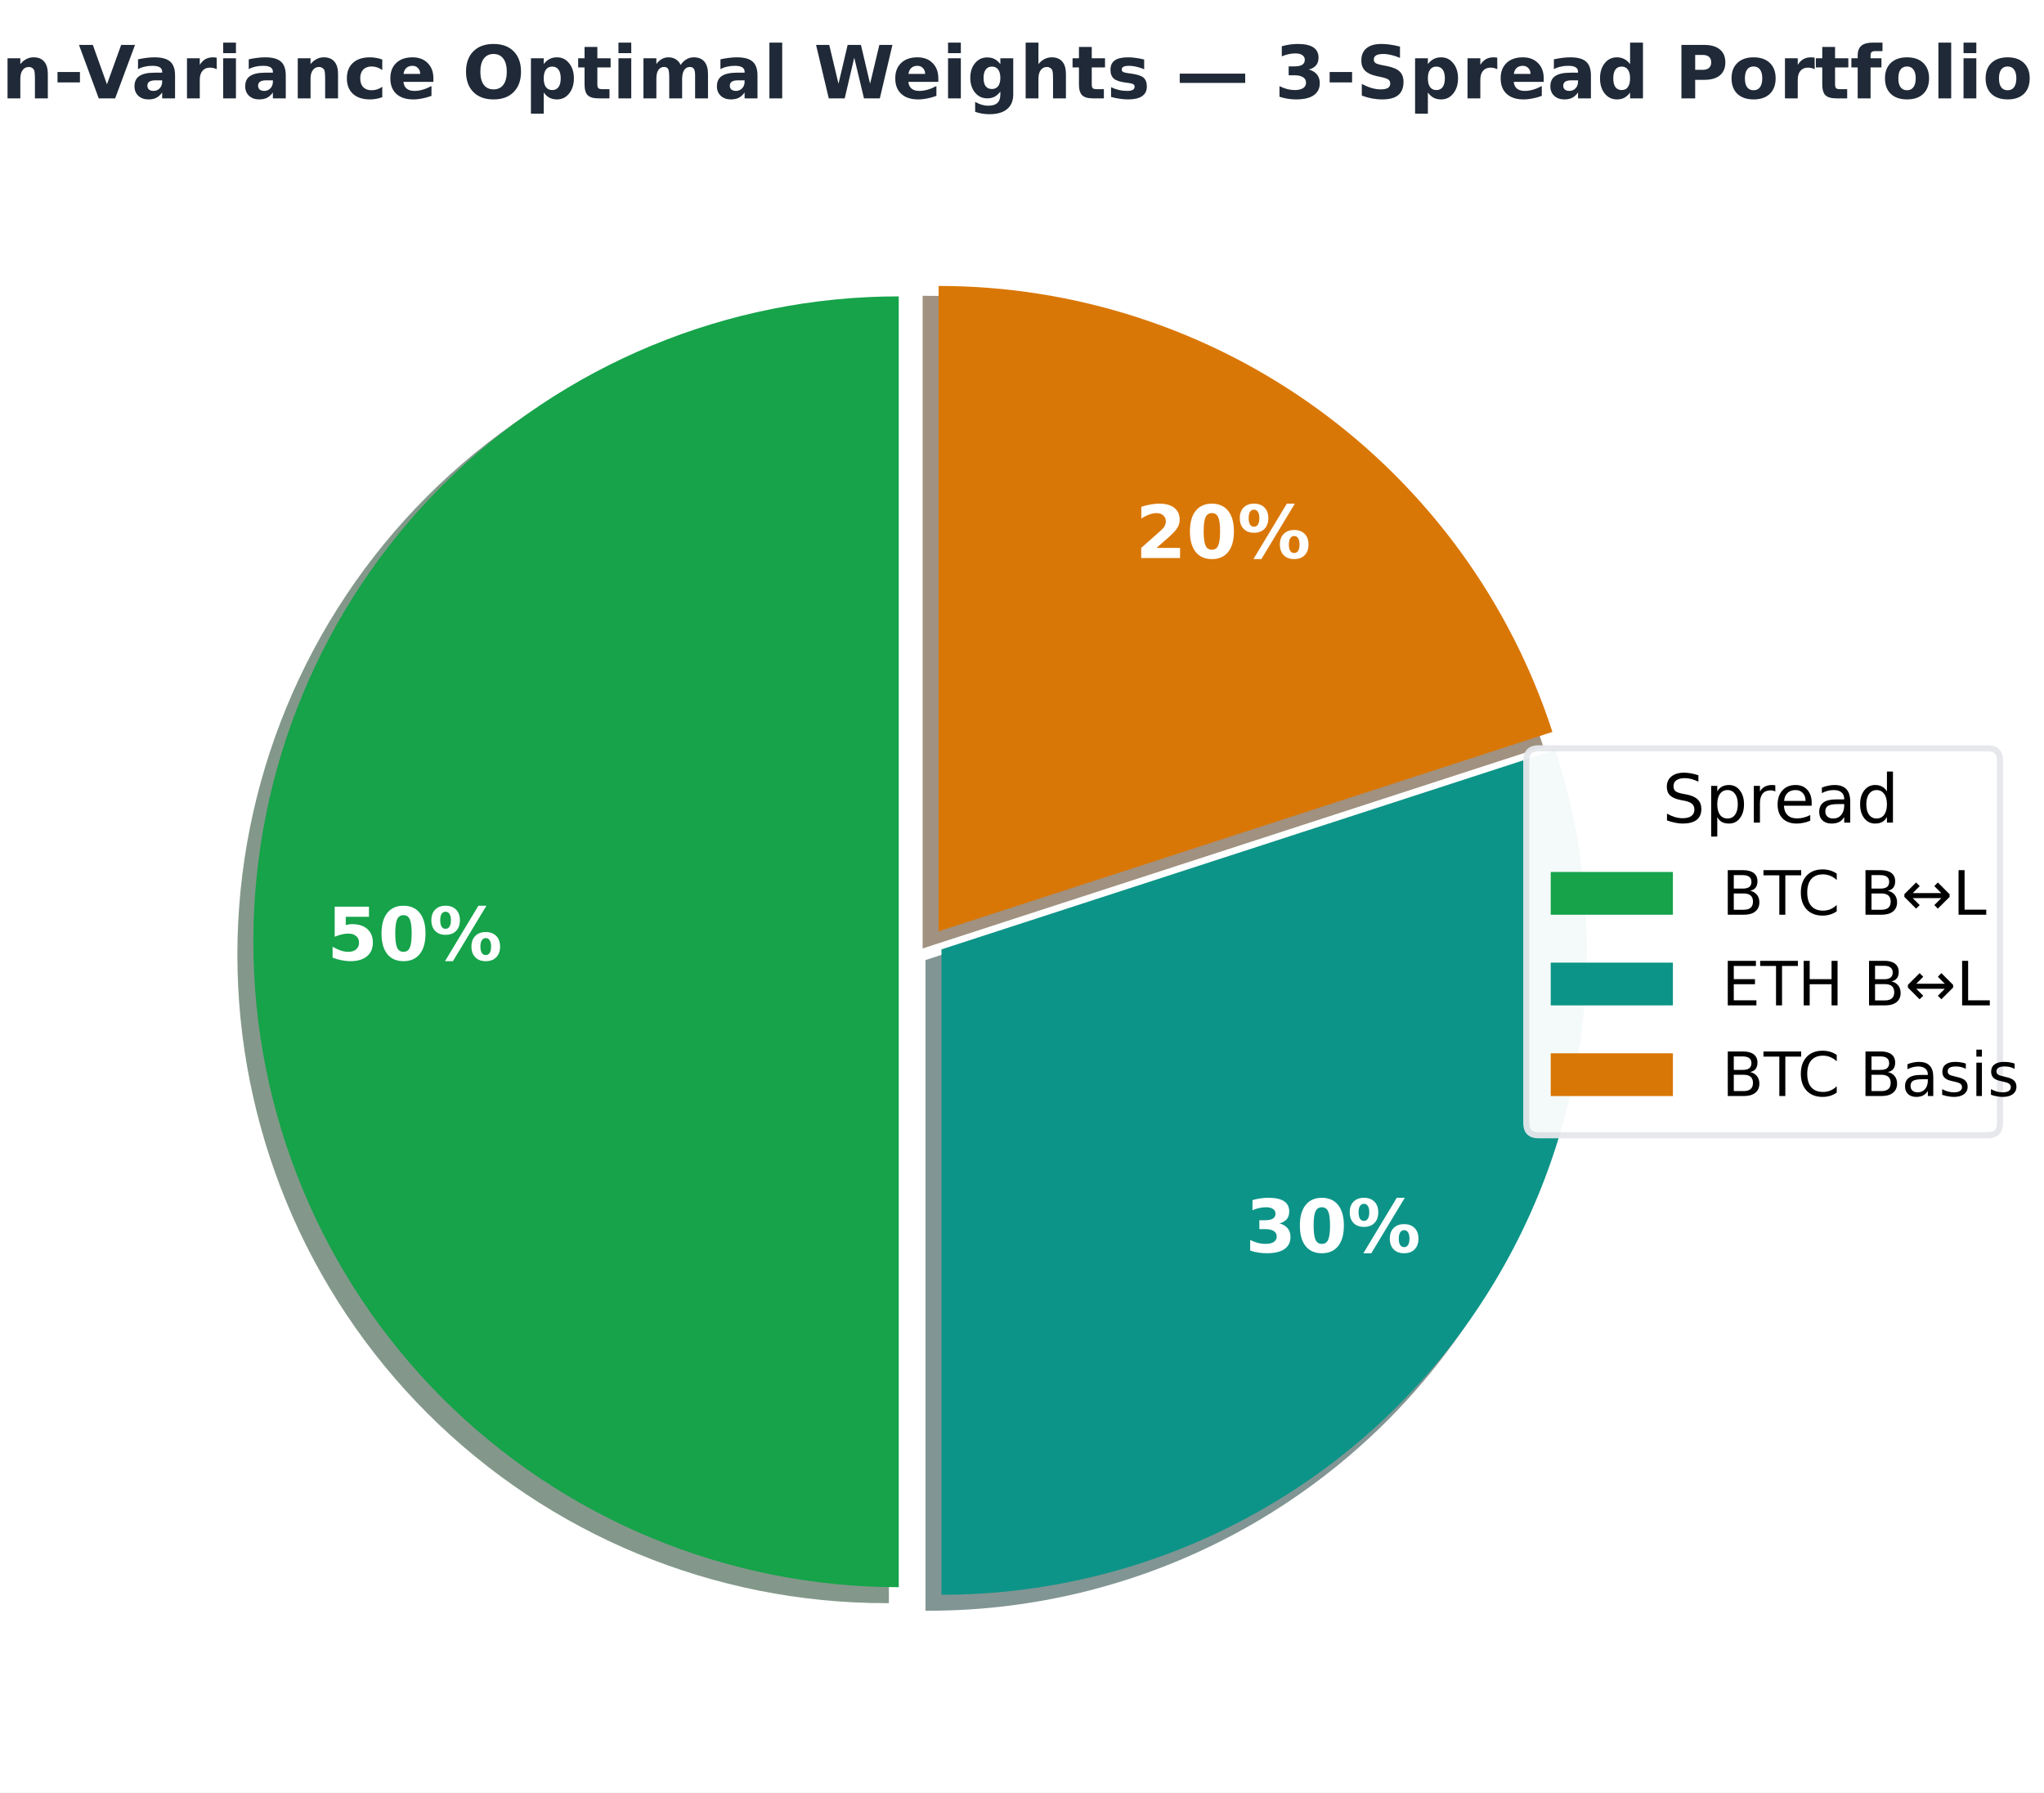
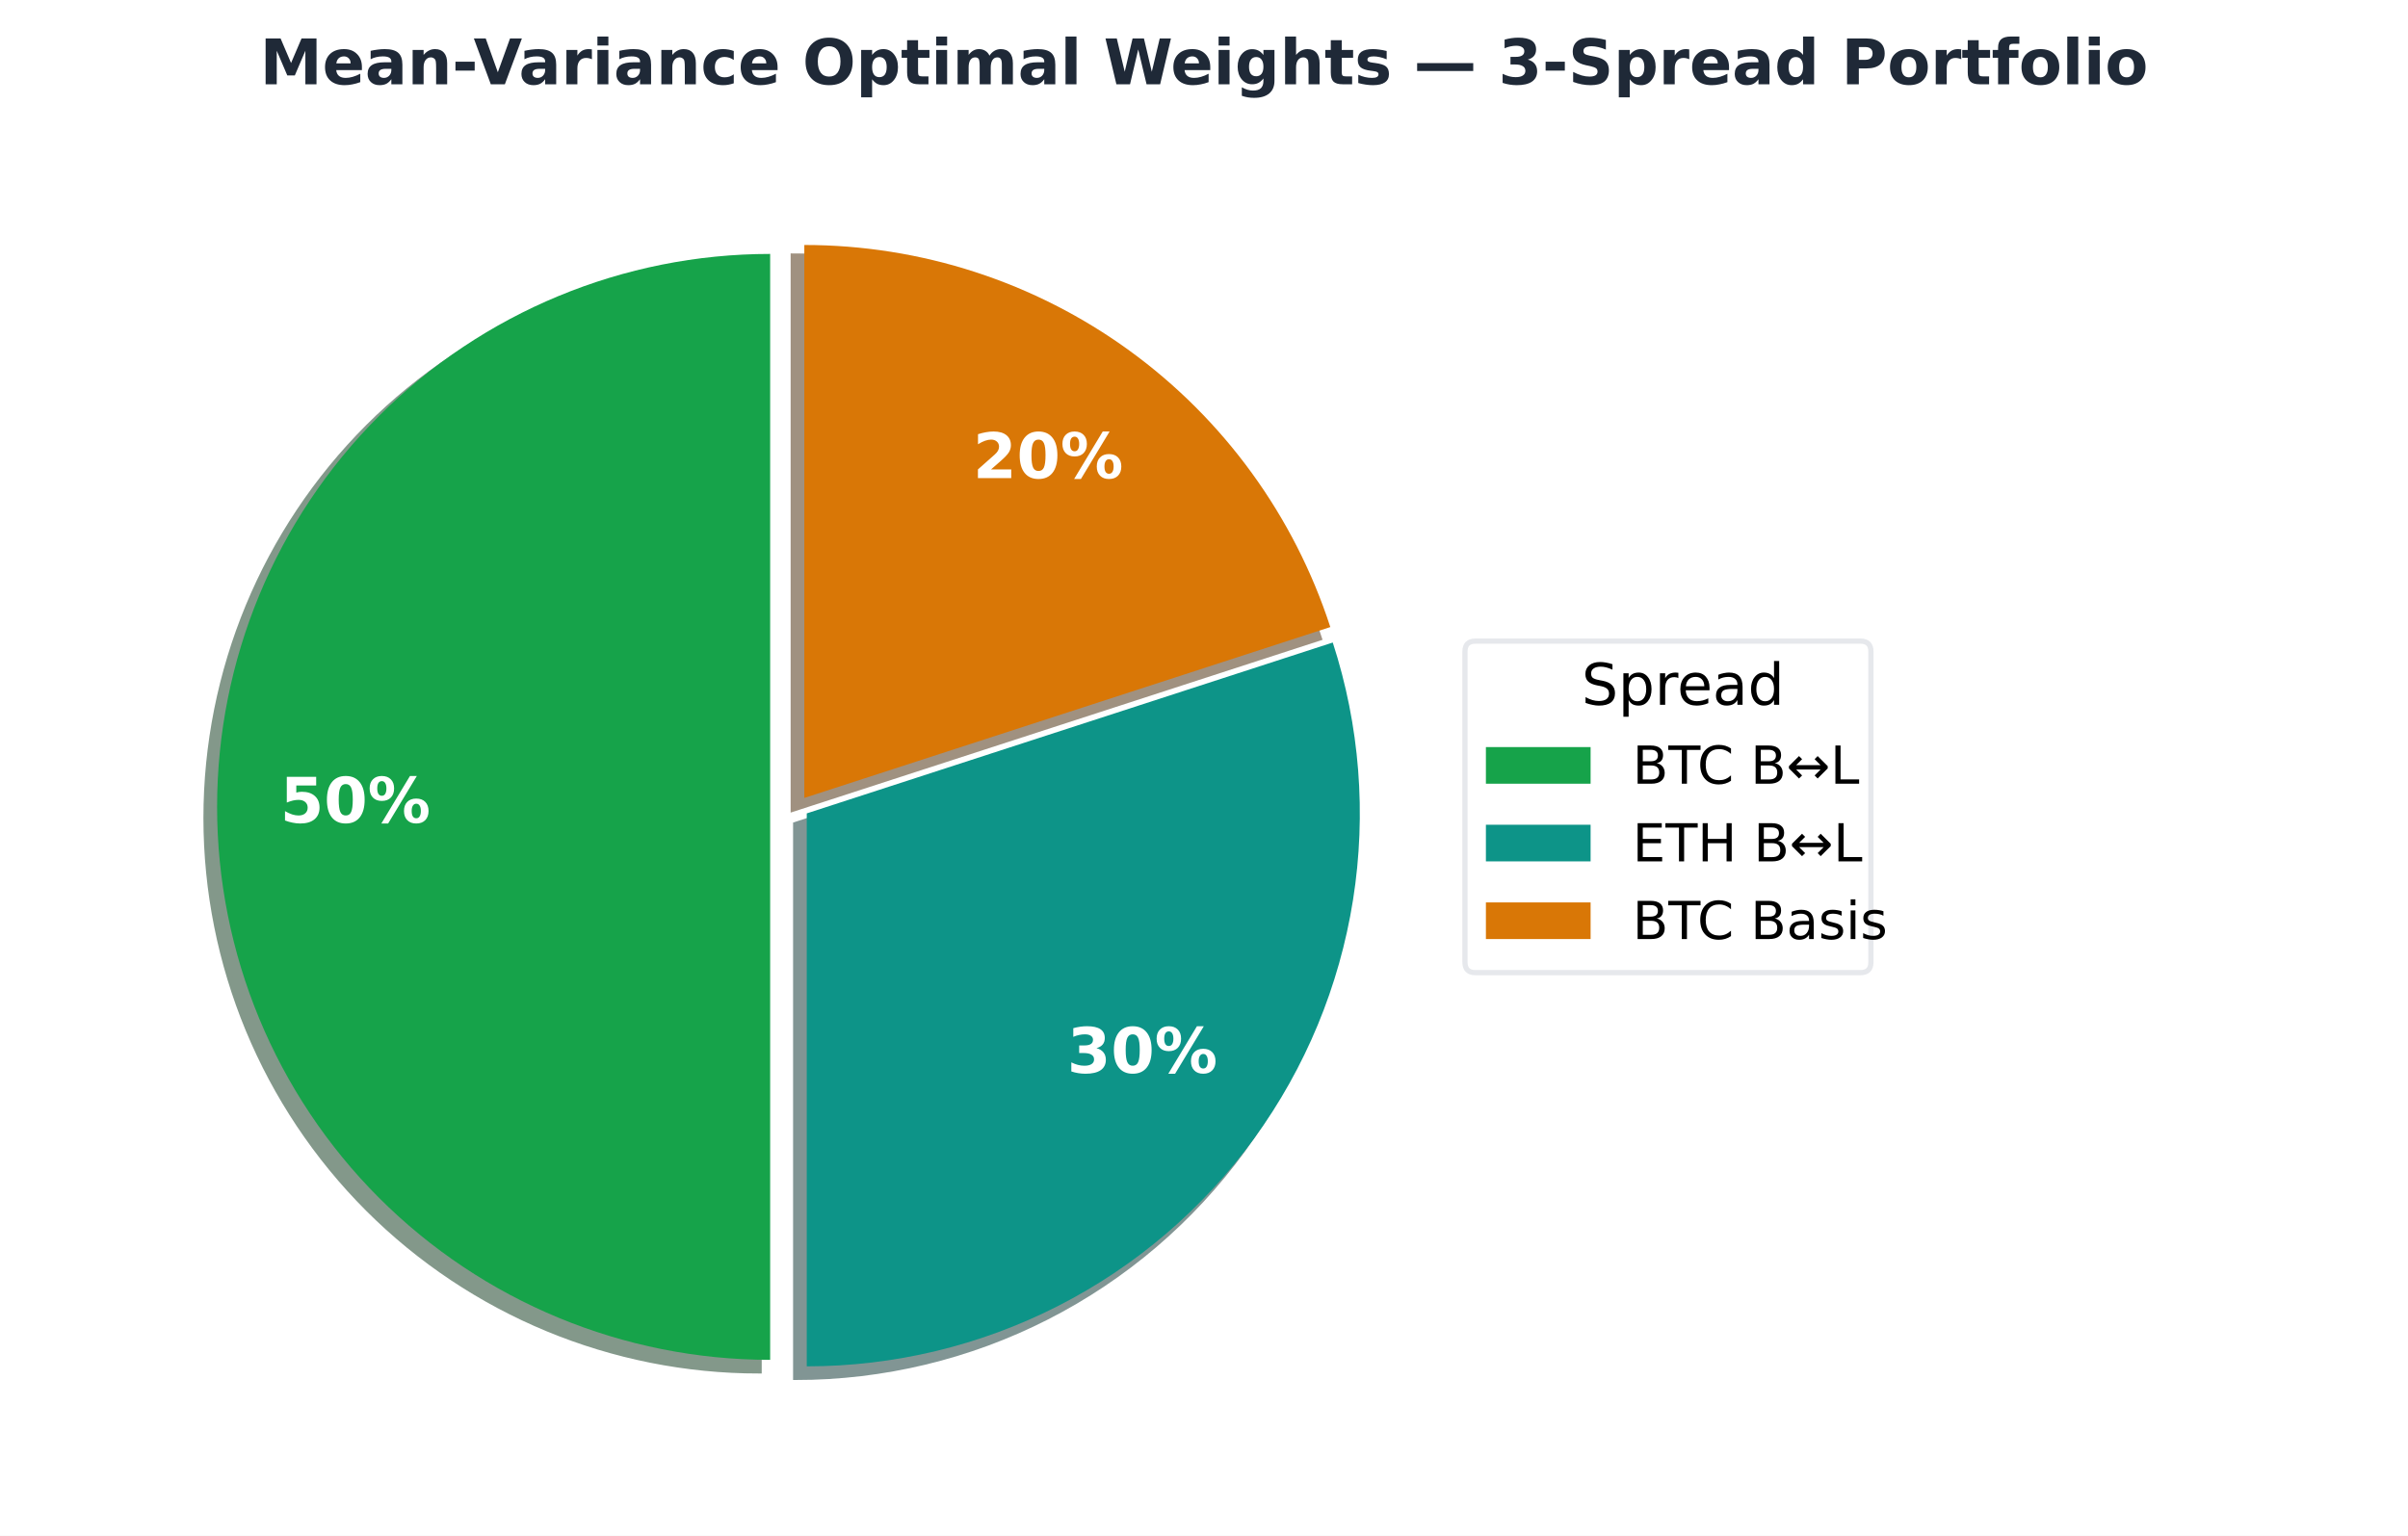
- <svg xmlns="http://www.w3.org/2000/svg" width="334.602pt" height="293.435pt" viewBox="0 0 334.602 293.435" version="1.1">
+ <svg xmlns="http://www.w3.org/2000/svg" width="460pt" height="293.435pt" viewBox="0 0 460 293.435" version="1.1">
  <defs>
    <style type="text/css">*{stroke-linejoin: round; stroke-linecap: butt}</style>
  </defs>
  <g id="figure_1">
    <g id="patch_1">
-       <path d="M 0 293.435  L 334.602 293.435  L 334.602 0  L 0 0  z " style="fill: #ffffff" />
+       <path d="M 0 293.435 L 460 293.435 L 460 0 L 0 0 z " style="fill: #ffffff" />
    </g>
    <g id="axes_1">
      <g id="matplotlib.axis_1" />
      <g id="matplotlib.axis_2" />
      <g id="patch_2">
        <path d="M 145.011 50.631  C 117.001 50.631 90.109 61.769 70.303 81.575  C 50.497 101.381 39.359 128.273 39.359 156.283  C 39.359 184.293 50.497 211.184 70.303 230.99  C 90.109 250.796 117.001 261.935 145.011 261.935  L 145.011 156.283  z " style="fill: #073116; opacity: 0.5; stroke: #073116; stroke-linejoin: miter" />
      </g>
      <g id="patch_3">
        <path d="M 152.003 263.177  C 168.675 263.177 185.113 259.231 199.968 251.662  C 214.823 244.093 227.678 233.114 237.478 219.626  C 247.277 206.138 253.746 190.52 256.355 174.053  C 258.963 157.586 257.636 140.733 252.484 124.877  L 152.003 157.525  z " style="fill: #042c29; opacity: 0.5; stroke: #042c29; stroke-linejoin: miter" />
      </g>
      <g id="patch_4">
        <path d="M 252.017 121.925  C 245.123 100.709 231.684 82.211 213.636 69.099  C 195.589 55.986 173.844 48.921 151.536 48.921  L 151.536 154.573  z " style="fill: #412402; opacity: 0.5; stroke: #412402; stroke-linejoin: miter" />
      </g>
      <g id="patch_5">
        <path d="M 147.124 48.517  C 119.114 48.517 92.223 59.656 72.416 79.462  C 52.61 99.268 41.472 126.16 41.472 154.17  C 41.472 182.18 52.61 209.071 72.416 228.877  C 92.223 248.683 119.114 259.822 147.124 259.822  L 147.124 154.17  z " style="fill: #16a34a" />
      </g>
      <g id="patch_6">
        <path d="M 154.116 261.064  C 170.788 261.064 187.226 257.118 202.081 249.549  C 216.936 241.98 229.791 231.001 239.591 217.513  C 249.39 204.025 255.86 188.407 258.468 171.94  C 261.076 155.473 259.749 138.62 254.597 122.764  L 154.116 155.412  z " style="fill: #0d9488" />
      </g>
      <g id="patch_7">
        <path d="M 254.13 119.812  C 247.236 98.596 233.797 80.098 215.75 66.986  C 197.702 53.873 175.957 46.808 153.649 46.808  L 153.649 152.46  z " style="fill: #d97706" />
      </g>
      <g id="text_1">
        <text style="font-weight: 700; font-size: 12px; font-family: 'Sarabun', 'DejaVu Sans'; text-anchor: middle; fill: #ffffff" x="67.885" y="157.17" transform="rotate(-0 67.88467 157.1698)">50%</text>
      </g>
      <g id="text_2">
        <text style="font-weight: 700; font-size: 12px; font-family: 'Sarabun', 'DejaVu Sans'; text-anchor: middle; fill: #ffffff" x="218.222" y="204.988" transform="rotate(-0 218.222 204.9875)">30%</text>
      </g>
      <g id="text_3">
        <text style="font-weight: 700; font-size: 12px; font-family: 'Sarabun', 'DejaVu Sans'; text-anchor: middle; fill: #ffffff" x="200.224" y="91.354" transform="rotate(-0 200.2243 91.35442)">20%</text>
      </g>
      <g id="text_4">
-         <text style="font-weight: 700; font-size: 12px; font-family: 'Sarabun', 'DejaVu Sans'; text-anchor: middle; fill: #1f2937" x="152.407" y="16.104" transform="rotate(-0 152.4066 16.10438)">Mean-Variance Optimal Weights — 3-Spread Portfolio</text>
+         <text style="font-weight: 700; font-size: 12px; font-family: 'Sarabun', 'DejaVu Sans'; text-anchor: middle; fill: #1f2937" x="230" y="16.104" transform="rotate(-0 230 16.10438)">Mean-Variance Optimal Weights — 3-Spread Portfolio</text>
      </g>
      <g id="legend_1">
        <g id="patch_8">
-           <path d="M 251.852 185.843  L 325.402 185.843  Q 327.402 185.843 327.402 183.843  L 327.402 124.497  Q 327.402 122.497 325.402 122.497  L 251.852 122.497  Q 249.852 122.497 249.852 124.497  L 249.852 183.843  Q 249.852 185.843 251.852 185.843  z " style="fill: #ffffff; opacity: 0.95; stroke: #e5e7eb; stroke-linejoin: miter" />
+           <path d="M 281.852 185.843 L 355.402 185.843 Q 357.402 185.843 357.402 183.843 L 357.402 124.497 Q 357.402 122.497 355.402 122.497 L 281.852 122.497 Q 279.852 122.497 279.852 124.497 L 279.852 183.843 Q 279.852 185.843 281.852 185.843 z " style="fill: #ffffff; opacity: 0.95; stroke: #e5e7eb; stroke-linejoin: miter" />
        </g>
        <g id="text_5">
-           <text style="font-size: 11px; font-family: 'Sarabun', 'DejaVu Sans'; text-anchor: start" x="272.138" y="134.659" transform="rotate(-0 272.1377 134.6589)">Spread</text>
+           <text style="font-size: 11px; font-family: 'Sarabun', 'DejaVu Sans'; text-anchor: start" x="302.138" y="134.659" transform="rotate(-0 302.1377 134.6589)">Spread</text>
        </g>
        <g id="patch_9">
-           <path d="M 253.852 149.742  L 273.852 149.742  L 273.852 142.742  L 253.852 142.742  z " style="fill: #16a34a" />
+           <path d="M 283.852 149.742 L 303.852 149.742 L 303.852 142.742 L 283.852 142.742 z " style="fill: #16a34a" />
        </g>
        <g id="text_6">
-           <text style="font-size: 10px; font-family: 'Sarabun', 'DejaVu Sans'; text-anchor: start" x="281.852" y="149.742" transform="rotate(-0 281.8524 149.7415)">BTC B↔L</text>
+           <text style="font-size: 10px; font-family: 'Sarabun', 'DejaVu Sans'; text-anchor: start" x="311.852" y="149.742" transform="rotate(-0 311.8524 149.7415)">BTC B↔L</text>
        </g>
        <g id="patch_10">
-           <path d="M 253.852 164.582  L 273.852 164.582  L 273.852 157.582  L 253.852 157.582  z " style="fill: #0d9488" />
+           <path d="M 283.852 164.582 L 303.852 164.582 L 303.852 157.582 L 283.852 157.582 z " style="fill: #0d9488" />
        </g>
        <g id="text_7">
-           <text style="font-size: 10px; font-family: 'Sarabun', 'DejaVu Sans'; text-anchor: start" x="281.852" y="164.582" transform="rotate(-0 281.8524 164.5822)">ETH B↔L</text>
+           <text style="font-size: 10px; font-family: 'Sarabun', 'DejaVu Sans'; text-anchor: start" x="311.852" y="164.582" transform="rotate(-0 311.8524 164.5822)">ETH B↔L</text>
        </g>
        <g id="patch_11">
-           <path d="M 253.852 179.423  L 273.852 179.423  L 273.852 172.423  L 253.852 172.423  z " style="fill: #d97706" />
+           <path d="M 283.852 179.423 L 303.852 179.423 L 303.852 172.423 L 283.852 172.423 z " style="fill: #d97706" />
        </g>
        <g id="text_8">
-           <text style="font-size: 10px; font-family: 'Sarabun', 'DejaVu Sans'; text-anchor: start" x="281.852" y="179.423" transform="rotate(-0 281.8524 179.4228)">BTC Basis</text>
+           <text style="font-size: 10px; font-family: 'Sarabun', 'DejaVu Sans'; text-anchor: start" x="311.852" y="179.423" transform="rotate(-0 311.8524 179.4228)">BTC Basis</text>
        </g>
      </g>
    </g>
  </g>
</svg>
